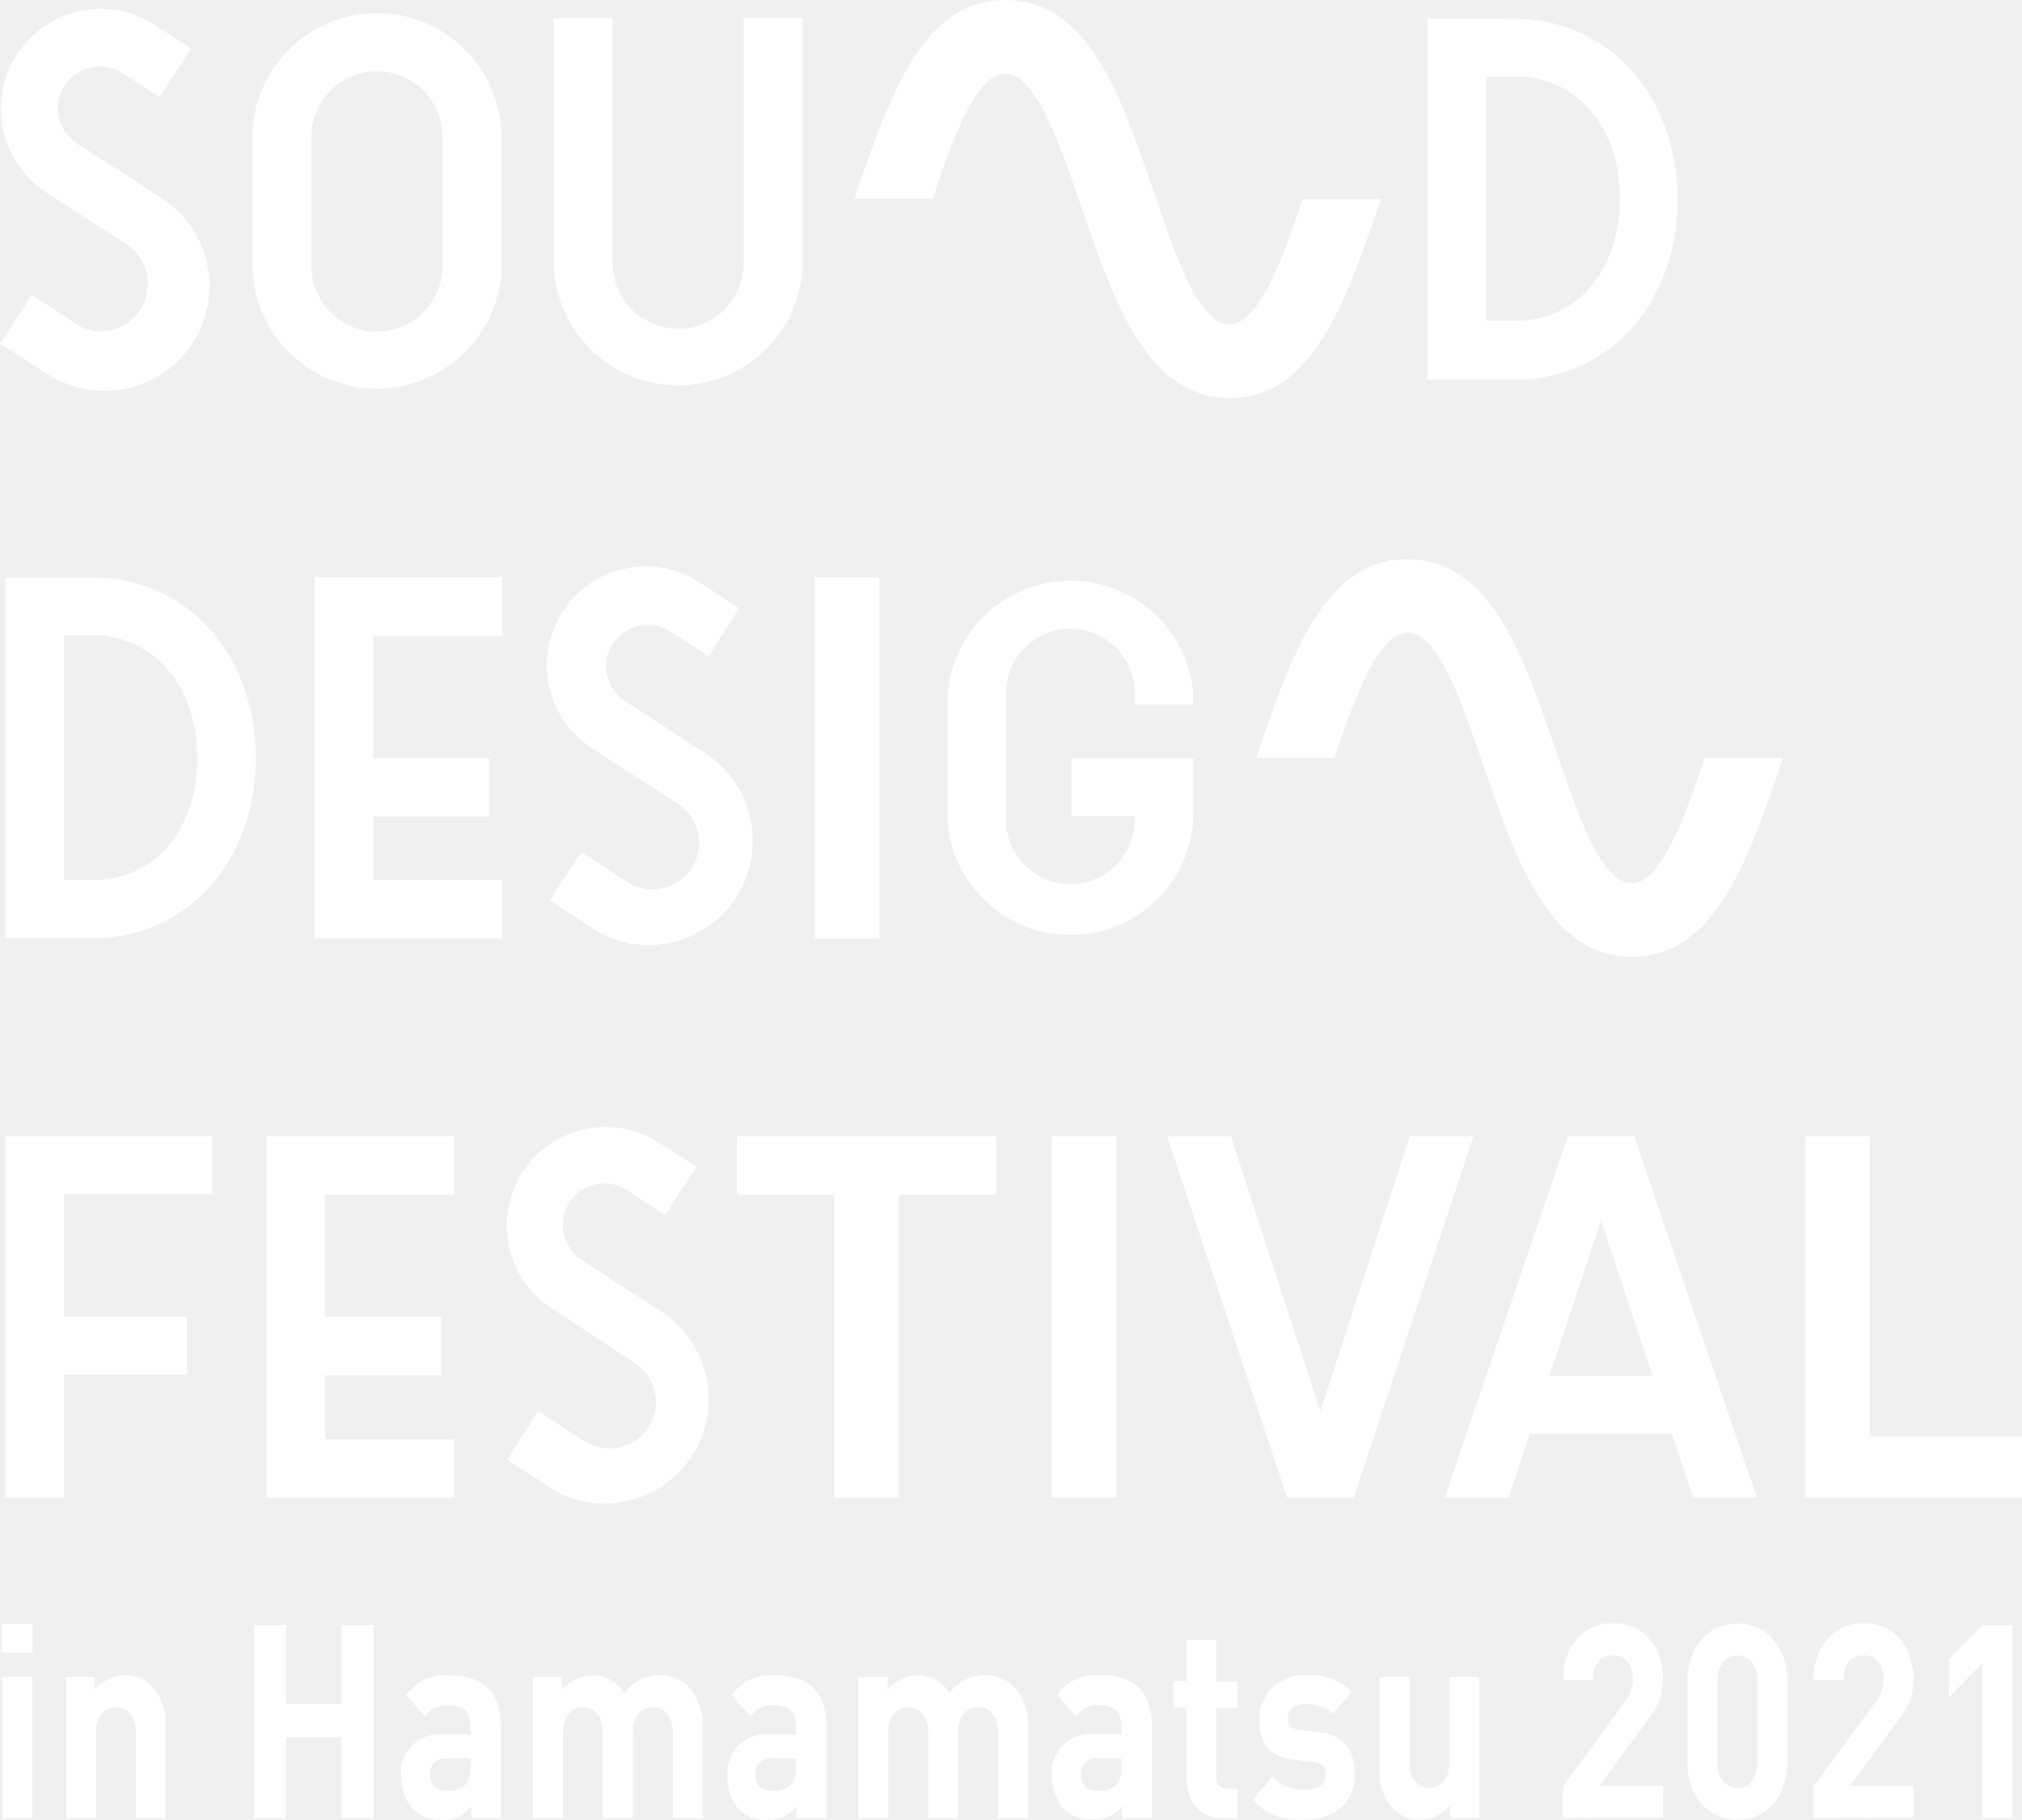
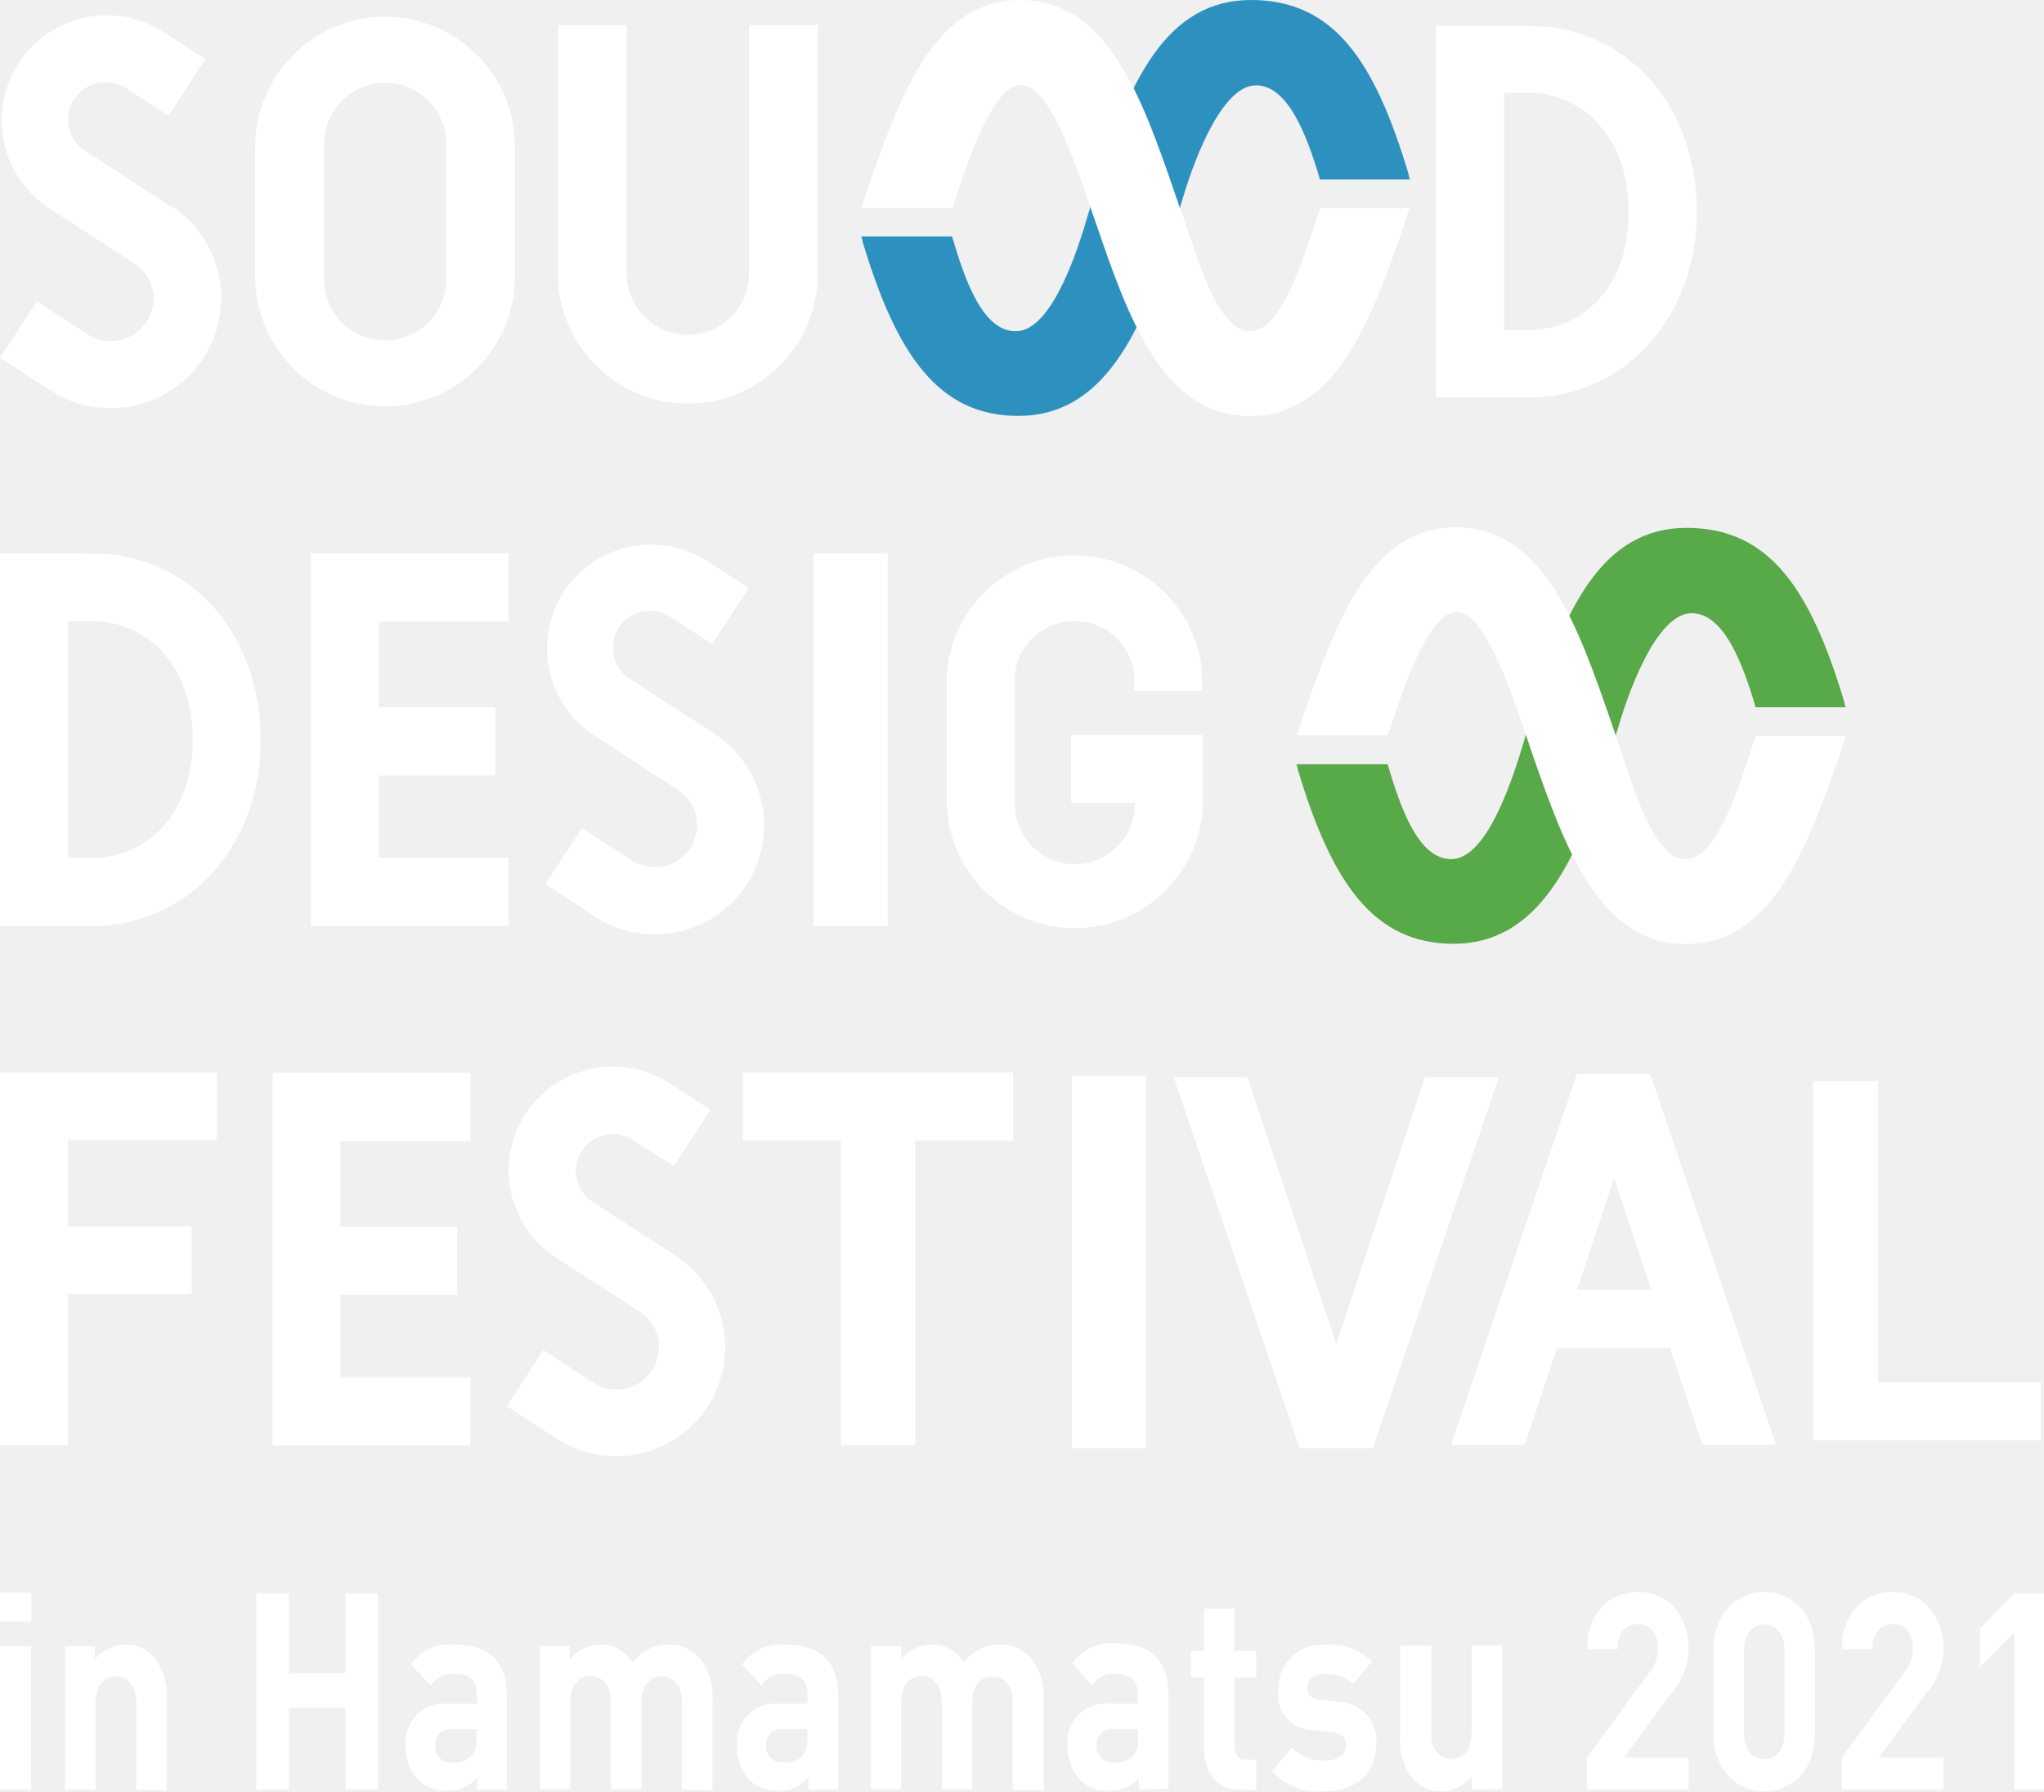
- <svg xmlns="http://www.w3.org/2000/svg" viewBox="0 0 213.36 191.99">
+ <svg xmlns="http://www.w3.org/2000/svg" viewBox="0 0 154.25 135.2">
  <defs>
-     <style>.cls-1{fill:#fff;}</style>
+     <style>.cls-1{fill:#fff;}.cls-2{fill:#2d91c0;}.cls-3{fill:#58a947;}</style>
  </defs>
  <g id="Layer_2" data-name="Layer 2">
-     <g id="レイヤー_1" data-name="レイヤー 1">
-       <rect class="cls-1" x="86" y="60.9" width="6.8" height="38.14" />
-       <path class="cls-1" d="M39.78,41A13.14,13.14,0,0,0,52.92,27.82V14.17a13.15,13.15,0,0,0-26.29,0V27.82A13.14,13.14,0,0,0,39.78,41ZM32.87,14.17a6.91,6.91,0,0,1,13.81,0V27.82a6.91,6.91,0,1,1-13.81,0Z" />
-       <path class="cls-1" d="M71.57,40.66A13.14,13.14,0,0,0,84.71,27.52V1.91H78.47V27.52a6.91,6.91,0,1,1-13.81,0V1.91H58.43V27.52A13.14,13.14,0,0,0,71.57,40.66Z" />
-       <path class="cls-1" d="M62.77,79.13l3.9,2.53,4.88,3.17a4.91,4.91,0,0,1-5,8.44l-.73-.45-4.48-2.91L58,95l4.42,2.87s.91.58,1.15.7A11,11,0,0,0,74.84,79.76L70,76.59l-3.91-2.53a4.38,4.38,0,0,1,4.5-7.52l.73.46,3.45,2.24L78,64.17l-3.52-2.28s-.81-.52-1-.64A10.42,10.42,0,0,0,62.77,79.13Z" />
-       <polygon class="cls-1" points="0.58 158.01 6.73 158.01 6.73 145.07 19.72 145.07 19.72 138.94 6.73 138.94 6.73 125.99 22.36 125.99 22.36 119.87 0.58 119.87 0.58 158.01" />
-       <polygon class="cls-1" points="197.29 151.55 197.29 119.87 190.49 119.87 190.49 158.01 192.65 158.01 197.29 158.01 213.36 158.01 213.36 151.55 197.29 151.55" />
-       <rect class="cls-1" x="110.99" y="119.87" width="6.8" height="38.14" />
-       <polygon class="cls-1" points="94.83 158.01 94.83 126.06 105.12 126.06 105.12 119.87 94.83 119.87 88.03 119.87 77.75 119.87 77.75 126.06 88.03 126.06 88.03 158.01 94.83 158.01" />
-       <polygon class="cls-1" points="53 67.08 53 60.9 33.22 60.9 33.22 99.03 53 99.03 53 92.87 39.37 92.87 39.37 86.14 51.6 86.14 51.6 79.97 39.37 79.97 39.37 67.08 53 67.08" />
-       <path class="cls-1" d="M11.38,61c-.59-.06-2.83-.08-2.83-.08h-8V99h8.2s1.45,0,1.77,0C20.53,98.5,27,90.17,27,80,27,70.05,20.88,61.9,11.38,61ZM10.32,92.86c-.25,0-1.33,0-1.33,0H6.73V67H9s1.08,0,1.35,0C17,67.5,20.82,73.12,20.82,80S17,92.47,10.32,92.86Z" />
-       <path class="cls-1" d="M125.9,86.74V80H113.06V86.1h6.68v.64a6.8,6.8,0,0,1-13.59,0V73.25A6.79,6.79,0,0,1,119.73,73v1.37h6.16V73a13,13,0,0,0-25.9.28V86.74a13,13,0,0,0,25.91,0Z" />
-       <polygon class="cls-1" points="47.92 126.06 47.92 119.87 28.14 119.87 28.14 158.01 47.92 158.01 47.92 151.85 34.29 151.85 34.29 145.11 46.53 145.11 46.53 138.94 34.29 138.94 34.29 126.06 47.92 126.06" />
-       <polygon class="cls-1" points="148.76 119.87 139.32 148.91 129.88 119.87 123.15 119.87 135.81 158.01 136.09 158.01 142.55 158.01 142.83 158.01 155.49 119.87 148.76 119.87" />
-       <path class="cls-1" d="M70.3,138.73l-4.88-3.16L61.51,133a4.38,4.38,0,0,1,4.5-7.52l.73.46,3.45,2.24,3.29-5.07L70,120.86s-.81-.51-1-.63a10.42,10.42,0,0,0-10.69,17.88l3.9,2.53L67,143.81a4.91,4.91,0,0,1-5,8.44c-.12-.06-.73-.46-.73-.46l-4.48-2.9L53.5,154l4.42,2.86s.92.59,1.15.71a11,11,0,0,0,11.23-18.8Z" />
-       <path class="cls-1" d="M8.61,34.52l-.74-.46L3.35,31.13,0,36.25,4.5,39.14s.92.59,1.16.71A11.06,11.06,0,0,0,17,20.87l-4.93-3.2-4-2.55a4.43,4.43,0,0,1,4.55-7.59c.09,0,.73.46.73.46l3.49,2.26,3.32-5.13-3.56-2.3s-.82-.52-1-.64A10.53,10.53,0,0,0,4.81,20.24L8.75,22.8,13.68,26a5,5,0,0,1-5.07,8.53Z" />
-       <path class="cls-1" d="M158.85,40.06s1.45,0,1.77,0c10-.51,16.41-8.84,16.41-19,0-9.92-6.08-18.07-15.59-19-.58-.05-2.82-.08-2.82-.08h-8V40.06h8.2Zm-2-32h2.31l1.35,0c6.62.43,10.42,6.05,10.42,12.9s-3.83,12.51-10.49,12.9l-1.33,0H156.8Z" />
-       <path class="cls-1" d="M106.08,7.76c3.38,0,6.1,8.56,7.73,13.23,0,0,.45,1.3.45,1.3C117.62,32,121.09,42,129.77,42s12.12-10,15.48-19.59l0-.1c.11-.28.22-.6.32-.91l.13-.38h-8.25c-1.49,4.34-4.28,13.22-7.71,13.22s-6.1-8.55-7.72-13.22l-.45-1.3C118.24,10,114.76,0,106.08,0S94,10,90.6,19.59l0,.1c-.11.29-.21.6-.32.92l-.13.38h8.26C99.87,16.64,102.66,7.76,106.08,7.76Z" />
-       <path class="cls-1" d="M133,78.57l0,.1c-.1.29-.21.6-.31.92l-.13.37h8.25c1.49-4.34,4.28-13.22,7.71-13.22s6.1,8.56,7.72,13.22l.45,1.31c3.36,9.67,6.84,19.68,15.51,19.68s12.13-10,15.49-19.59l0-.1c.11-.29.21-.6.32-.92l.13-.38h-8.26c-1.49,4.35-4.28,13.23-7.71,13.23s-6.09-8.56-7.72-13.23l-.45-1.3C160.67,69,157.2,59,148.52,59S136.4,68.94,133,78.57Z" />
-       <path class="cls-1" d="M176.41,151.26l2.25,6.75h6.73l-12.95-38.14h-7l-13,38.14h6.74l2.24-6.75Zm-7.48-22.47,5.44,16.35H163.5Z" />
-       <path class="cls-1" d="M.21,171.35H3.45v3H.21Zm.05,5.57H3.42v14.9H.26Z" />
-       <path class="cls-1" d="M14.33,191.82v-9c0-2-1.1-2.71-2.09-2.71s-2.12.68-2.12,2.71v9H7v-14.9H10v1.38a4.06,4.06,0,0,1,3.17-1.55,3.78,3.78,0,0,1,3,1.32,6.08,6.08,0,0,1,1.29,4.23v9.52Z" />
-       <polygon class="cls-1" points="36.05 191.82 36.05 183.3 30.18 183.3 30.18 191.82 26.8 191.82 26.8 171.46 30.18 171.46 30.18 179.78 36.05 179.78 36.05 171.46 39.43 171.46 39.43 191.82 36.05 191.82" />
-       <path class="cls-1" d="M49.73,191.82v-1.29A3.57,3.57,0,0,1,46.62,192a4,4,0,0,1-3.24-1.32,5.27,5.27,0,0,1-1.05-3.34A4,4,0,0,1,46.66,183h3v-.74c0-1.63-.68-2.34-2.36-2.34a2.58,2.58,0,0,0-2.44,1.22l-2-2.31a5,5,0,0,1,4.58-2.06c3.55,0,5.4,1.77,5.4,5.26v9.81Zm-.07-6.29H47.15a1.58,1.58,0,0,0-1.78,1.68,1.61,1.61,0,0,0,1.83,1.72,2.3,2.3,0,0,0,2-.71,2.78,2.78,0,0,0,.46-1.89Z" />
-       <path class="cls-1" d="M71,191.82v-9c0-2-1.1-2.71-2.09-2.71s-2.12.68-2.12,2.63v9.09H63.61v-9c0-2-1.09-2.71-2.09-2.71s-2.12.68-2.12,2.71v9H56.23v-14.9h3.1v1.38a4.09,4.09,0,0,1,3.16-1.55,3.75,3.75,0,0,1,3.36,1.89,4.52,4.52,0,0,1,3.8-1.89,4.07,4.07,0,0,1,3.12,1.32,6.19,6.19,0,0,1,1.38,4.23v9.52Z" />
-       <path class="cls-1" d="M84.06,191.82v-1.29A3.57,3.57,0,0,1,81,192a4,4,0,0,1-3.24-1.32,5.27,5.27,0,0,1-1-3.34A4,4,0,0,1,81,183h3v-.74c0-1.63-.68-2.34-2.36-2.34a2.58,2.58,0,0,0-2.44,1.22l-2-2.31a5,5,0,0,1,4.58-2.06c3.56,0,5.41,1.77,5.41,5.26v9.81ZM84,185.53H81.48a1.57,1.57,0,0,0-1.77,1.68,1.6,1.6,0,0,0,1.82,1.72,2.3,2.3,0,0,0,2-.71,2.78,2.78,0,0,0,.46-1.89Z" />
-       <path class="cls-1" d="M105.32,191.82v-9c0-2-1.1-2.71-2.09-2.71s-2.12.68-2.12,2.63v9.09H97.94v-9c0-2-1.09-2.71-2.09-2.71s-2.12.68-2.12,2.71v9H90.57v-14.9h3.09v1.38a4.09,4.09,0,0,1,3.16-1.55,3.75,3.75,0,0,1,3.36,1.89,4.52,4.52,0,0,1,3.8-1.89,4.07,4.07,0,0,1,3.12,1.32,6.19,6.19,0,0,1,1.38,4.23v9.52Z" />
-       <path class="cls-1" d="M118.4,191.82v-1.29a3.6,3.6,0,0,1-3.12,1.43,4,4,0,0,1-3.24-1.32A5.27,5.27,0,0,1,111,187.3a4,4,0,0,1,4.34-4.32h3v-.74c0-1.63-.68-2.34-2.36-2.34a2.56,2.56,0,0,0-2.43,1.22l-2-2.31a5,5,0,0,1,4.58-2.06c3.56,0,5.41,1.77,5.41,5.26v9.81Zm-.08-6.29h-2.51a1.57,1.57,0,0,0-1.77,1.68,1.6,1.6,0,0,0,1.82,1.72,2.3,2.3,0,0,0,2-.71,2.78,2.78,0,0,0,.46-1.89Z" />
-       <path class="cls-1" d="M128.87,191.82c-2.59,0-3.68-2.15-3.68-4.26v-7.38h-1.34v-2.83h1.34V173h3.16v4.4h2.24v2.83h-2.24v7.15c0,.86.34,1.34,1.1,1.34h1.14v3.15Z" />
-       <path class="cls-1" d="M137.63,192c-2,0-3.8-.26-5.41-2.15l2.08-2.43a4.19,4.19,0,0,0,3.38,1.4c1.1,0,2.24-.42,2.24-1.54,0-.74-.34-1.26-1.34-1.37l-2-.23c-2.28-.26-3.7-1.43-3.7-4.17a4.62,4.62,0,0,1,4.9-4.75,6.07,6.07,0,0,1,4.84,1.75l-1.94,2.31a4,4,0,0,0-3-1c-1.27,0-1.8.69-1.8,1.43,0,.54.19,1.17,1.31,1.29l2,.22c2.51.29,3.77,1.86,3.77,4.38,0,3.29-2.38,4.86-5.38,4.86" />
-       <path class="cls-1" d="M153,191.82v-1.37a4.08,4.08,0,0,1-3.16,1.54,3.81,3.81,0,0,1-3-1.32,6.12,6.12,0,0,1-1.29-4.23v-9.52h3.16v9c0,2,1.1,2.71,2.1,2.71s2.12-.68,2.12-2.71v-9h3.16v14.9Z" />
-       <path class="cls-1" d="M164.93,191.82v-3.35l6.47-8.83a3.79,3.79,0,0,0,.9-2.46c0-1.51-.75-2.54-2.09-2.54-1.05,0-2.12.63-2.12,2.6h-3.16c0-3.72,2.31-6,5.28-6s5.26,2.26,5.26,5.92c0,2-.66,3-1.85,4.66l-4.85,6.6h6.7v3.35Z" />
-       <path class="cls-1" d="M183.33,192c-2.82,0-5.28-2.17-5.28-6.06v-8.58c0-3.88,2.46-6.06,5.28-6.06s5.26,2.18,5.26,6.06v8.58c0,3.89-2.43,6.06-5.26,6.06m2.1-14.58c0-1.72-.85-2.77-2.1-2.77s-2.12,1.05-2.12,2.77v8.49c0,1.71.88,2.74,2.12,2.74s2.1-1,2.1-2.74Z" />
-       <path class="cls-1" d="M191.37,191.82v-3.35l6.48-8.83a3.84,3.84,0,0,0,.9-2.46c0-1.51-.76-2.54-2.1-2.54-1.05,0-2.12.63-2.12,2.6h-3.16c0-3.72,2.31-6,5.28-6s5.26,2.26,5.26,5.92c0,2-.66,3-1.85,4.66l-4.84,6.6h6.69v3.35Z" />
-       <polygon class="cls-1" points="209.19 191.82 209.19 175.47 205.66 179.07 205.66 175.07 209.19 171.46 212.36 171.46 212.36 191.82 209.19 191.82" />
+     <g id="レイヤー">
+       <polygon class="cls-1" points="5.13 86.05 16.36 86.05 16.36 80.94 0 80.94 0 109.06 5.13 109.06 5.13 97.67 14.46 97.67 14.46 92.56 5.13 92.56 5.13 86.05" />
+       <polygon class="cls-1" points="56.07 86.09 63.46 86.09 63.46 109.06 69.06 109.06 69.06 86.09 76.45 86.09 76.45 80.94 56.07 80.94 56.07 86.09" />
+       <path class="cls-1" d="M29.06,1.26a9.82,9.82,0,0,0-9.8,9.81v9.8a9.8,9.8,0,0,0,19.6,0v-9.8A9.81,9.81,0,0,0,29.06,1.26Zm-4.6,9.81a4.61,4.61,0,1,1,9.21,0v9.8a4.61,4.61,0,1,1-9.21,0Z" />
+       <path class="cls-1" d="M56.52,20.66a4.61,4.61,0,0,1-9.22,0V1.89H42.11V20.66a9.8,9.8,0,0,0,19.6,0V1.89H56.52Z" />
+       <path class="cls-1" d="M12.89,15.58,6.51,11.44A2.82,2.82,0,0,1,9.41,6.6l.51.32,2.8,1.82,2.77-4.28L12.63,2.6l-.76-.47A7.93,7.93,0,0,0,.3,10.73a7.84,7.84,0,0,0,3.44,5l6.38,4.14a3.2,3.2,0,0,1,1.39,2,3.16,3.16,0,0,1-.45,2.41,3.22,3.22,0,0,1-4.23,1.08l-.5-.31-3.55-2.3L0,27l3.51,2.28s.68.43.85.52a8.21,8.21,0,0,0,4,1,8.33,8.33,0,0,0,7-3.79h0a8.31,8.31,0,0,0-2.45-11.48Z" />
+       <path class="cls-1" d="M116.53,2h0c-.43,0-2-.06-2.07-.06h-6.08V30h6.25l1.29,0c7-.36,12.13-6.26,12.13-14C128.05,8.37,123.31,2.62,116.53,2Zm6.39,14c0,5.08-2.9,8.66-7.21,8.91l-.93,0h-1.27V7h1.3l1,0C120,7.33,122.92,10.91,122.92,16Z" />
+       <rect class="cls-1" x="61.39" y="41.76" width="5.6" height="28.12" />
+       <rect class="cls-1" x="80.88" y="81.18" width="5.6" height="28.12" />
+       <path class="cls-1" d="M53.92,55.37,47.6,51.28a2.79,2.79,0,0,1,2.87-4.79l.5.32,2.78,1.8,2.75-4.24-2.84-1.84s-.59-.38-.75-.47a7.88,7.88,0,0,0-10.37,2.61,7.84,7.84,0,0,0,2.32,10.85l6.31,4.1a3.07,3.07,0,0,1,1.37,2,3.18,3.18,0,0,1-4.61,3.46l-.51-.31-3.51-2.28-2.75,4.24L44.64,69s.67.43.84.52a8,8,0,0,0,3.93,1,8.23,8.23,0,0,0,4.51-15.13Z" />
+       <polygon class="cls-1" points="23.46 69.88 38.39 69.88 38.39 64.74 28.59 64.74 28.59 58.53 37.38 58.53 37.38 53.38 28.59 53.38 28.59 46.92 38.39 46.92 38.39 41.76 23.46 41.76 23.46 69.88" />
+       <path class="cls-1" d="M51,94.79,44.72,90.7a2.74,2.74,0,0,1-1.21-1.76,2.79,2.79,0,0,1,4.07-3l.51.32L50.87,88l2.74-4.24-2.83-1.84s-.6-.38-.76-.46a7.88,7.88,0,0,0-10.37,2.6A7.85,7.85,0,0,0,42,94.94L48.28,99a3.17,3.17,0,0,1,.94,4.39A3.2,3.2,0,0,1,45,104.49l-.5-.32L41,101.89l-2.75,4.24,3.48,2.26.85.52a8.16,8.16,0,0,0,3.93,1A8.23,8.23,0,0,0,51,94.79Z" />
+       <polygon class="cls-1" points="20.57 109.09 35.5 109.09 35.5 103.94 25.7 103.94 25.7 97.73 34.5 97.73 34.5 92.59 25.7 92.59 25.7 86.12 35.5 86.12 35.5 80.97 20.57 80.97 20.57 109.09" />
+       <path class="cls-1" d="M8.15,41.82h0c-.43,0-2-.06-2.06-.06H0V69.88H6.26s1,0,1.29,0c7-.36,12.13-6.26,12.13-14C19.68,48.23,14.94,42.48,8.15,41.82Zm6.4,14c0,5.08-2.9,8.66-7.21,8.92H5.14V46.89h1.3l.95,0C11.67,47.19,14.55,50.77,14.55,55.82Z" />
+       <path class="cls-1" d="M80.84,60.59h4.8v.1a4.53,4.53,0,0,1-9.06,0V51a4.53,4.53,0,0,1,9-.21v1.35h5.14V50.78A9.66,9.66,0,0,0,71.45,51v9.69a9.67,9.67,0,0,0,19.33,0V55.47H80.84Z" />
+       <path class="cls-1" d="M141.72,81.59v22.75H154v4.36H136.82V81.59Z" />
+       <path class="cls-1" d="M119,81.05l-9.5,28h5.57l2.43-7.32h8.53l2.44,7.32h5.56l-9.5-28Zm0,16.31,2.81-8.45,2.81,8.45Z" />
+       <path class="cls-1" d="M107.54,81.3l-6.7,20.14L94.14,81.3H88.57l9.5,28h5.53l9.51-28h-5.57" />
+       <path class="cls-2" d="M65,17.85a2.57,2.57,0,0,0,.09.29l0,.08c2.53,8.43,5.65,13.17,11.76,13.17,6.29,0,9.32-6,11.86-14.44L89,15.83l.24-.81c1.07-3.6,3.13-8.58,5.54-8.58s3.84,3.74,4.83,7.1h6.79l-.09-.28,0-.08C103.79,4.75,100.75,0,94.41,0S85.17,6,82.63,14.44l-.33,1.12-.24.8C81,20,79.12,25,76.65,25s-3.82-3.79-4.8-7.15Z" />
+       <path class="cls-1" d="M99.64,15.69l-.17.51c-1,2.85-2.65,8.8-5.14,8.8s-4-5.68-5.07-8.74L89,15.59s-.33-1-.34-1C86.2,7.43,83.61,0,77,0S67.86,7.4,65.36,14.57l0,.06q-.11.28-.21.6L65,15.7h6.88l.17-.51c1-3.07,2.91-8.79,5-8.79s4,5.69,5.07,8.74l.23.69.33.94C85.15,24,87.73,31.4,94.33,31.4S103.54,24,106,16.84l0-.07c.08-.21.16-.44.24-.68l.13-.4Z" />
+       <path class="cls-3" d="M97.84,57.68a2,2,0,0,0,.09.29l0,.08c2.53,8.44,5.65,13.18,11.76,13.18,6.29,0,9.33-6,11.86-14.44,0,0,.32-1.08.33-1.13l.25-.8c1.06-3.6,3.12-8.58,5.53-8.58s3.84,3.73,4.83,7.1h6.79l-.09-.28,0-.09c-2.53-8.42-5.57-13.17-11.91-13.17s-9.24,6-11.78,14.43l-.33,1.12-.24.8c-1.07,3.6-2.94,8.65-5.41,8.65s-3.81-3.79-4.8-7.16Z" />
+       <path class="cls-1" d="M132.51,55.53l-.17.5c-1,2.86-2.65,8.81-5.14,8.81s-4-5.69-5.07-8.74l-.23-.68s-.33-1-.34-1c-2.49-7.19-5.08-14.62-11.67-14.62s-9.16,7.4-11.66,14.56l0,.06-.21.6-.16.47h6.88l.17-.5c1-3.08,2.91-8.8,5-8.8s4,5.69,5.07,8.75l.23.68.33,1c2.5,7.19,5.08,14.63,11.68,14.63s9.21-7.41,11.71-14.56l0-.07.24-.68.13-.4Z" />
+       <path class="cls-1" d="M0,122.39v-2.2H2.36v2.2Zm0,12.68V124.24H2.35v10.83Z" />
+       <path class="cls-1" d="M10.28,135.07v-6.55c0-1.47-.8-2-1.53-2s-1.54.5-1.54,2v6.55H4.91V124.24H7.16v1a2.93,2.93,0,0,1,2.3-1.12,2.75,2.75,0,0,1,2.18,1,4.45,4.45,0,0,1,.94,3.07v6.92Z" />
+       <path class="cls-1" d="M26.07,135.07v-6.19H21.8v6.19H19.34v-14.8H21.8v6h4.27v-6h2.46v14.8Z" />
+       <path class="cls-1" d="M36,135.07v-.93a2.64,2.64,0,0,1-2.27,1,2.91,2.91,0,0,1-2.36-1,3.87,3.87,0,0,1-.76-2.43,2.92,2.92,0,0,1,3.15-3.14H36v-.54c0-1.19-.49-1.7-1.72-1.7a1.86,1.86,0,0,0-1.77.89L31,125.62a3.58,3.58,0,0,1,3.32-1.5c2.59,0,3.93,1.29,3.93,3.82v7.13ZM36,130.5H34.14a1.15,1.15,0,0,0-1.29,1.23A1.16,1.16,0,0,0,34.17,133a1.66,1.66,0,0,0,1.46-.52,2,2,0,0,0,.33-1.37Z" />
+       <path class="cls-1" d="M51.47,135.07v-6.55c0-1.47-.8-2-1.52-2s-1.54.5-1.54,1.91v6.61h-2.3v-6.55c0-1.47-.8-2-1.53-2s-1.54.5-1.54,2v6.55h-2.3V124.24H43v1a3,3,0,0,1,2.3-1.12,2.72,2.72,0,0,1,2.44,1.37,3.29,3.29,0,0,1,2.77-1.37,2.92,2.92,0,0,1,2.26,1,4.5,4.5,0,0,1,1,3.07v6.92Z" />
+       <path class="cls-1" d="M61,135.07v-.93a2.64,2.64,0,0,1-2.27,1,2.88,2.88,0,0,1-2.35-1,3.82,3.82,0,0,1-.77-2.43,2.92,2.92,0,0,1,3.15-3.14h2.18v-.54c0-1.19-.49-1.7-1.71-1.7a1.84,1.84,0,0,0-1.77.89L56,125.62a3.58,3.58,0,0,1,3.32-1.5c2.59,0,3.93,1.29,3.93,3.82v7.13Zm-.06-4.57H59.1a1.15,1.15,0,0,0-1.29,1.23A1.16,1.16,0,0,0,59.13,133a1.66,1.66,0,0,0,1.46-.52,2,2,0,0,0,.33-1.37Z" />
+       <path class="cls-1" d="M76.43,135.07v-6.55c0-1.47-.8-2-1.52-2s-1.54.5-1.54,1.91v6.61h-2.3v-6.55c0-1.47-.8-2-1.53-2s-1.54.5-1.54,2v6.55H65.7V124.24H68v1a3,3,0,0,1,2.3-1.12,2.72,2.72,0,0,1,2.44,1.37,3.3,3.3,0,0,1,2.77-1.37,2.92,2.92,0,0,1,2.26,1,4.45,4.45,0,0,1,1,3.07v6.92Z" />
+       <path class="cls-1" d="M85.94,135.07v-.93a2.64,2.64,0,0,1-2.27,1,2.88,2.88,0,0,1-2.35-1,3.82,3.82,0,0,1-.77-2.43,2.92,2.92,0,0,1,3.16-3.14h2.17v-.54c0-1.19-.49-1.7-1.71-1.7a1.84,1.84,0,0,0-1.77.89l-1.47-1.68a3.58,3.58,0,0,1,3.32-1.5c2.59,0,3.93,1.29,3.93,3.82v7.13Zm-.06-4.57H84.06a1.15,1.15,0,0,0-1.29,1.23A1.16,1.16,0,0,0,84.09,133a1.66,1.66,0,0,0,1.46-.52,2,2,0,0,0,.33-1.37Z" />
+       <path class="cls-1" d="M93.55,135.07c-1.88,0-2.68-1.56-2.68-3.1v-5.36h-1v-2h1v-3.21h2.31v3.21H94.8v2H93.18v5.2c0,.62.24,1,.79,1h.83v2.28Z" />
+       <path class="cls-1" d="M99.92,135.2A4.58,4.58,0,0,1,96,133.64l1.51-1.77a3.06,3.06,0,0,0,2.46,1c.79,0,1.62-.31,1.62-1.12,0-.54-.24-.92-1-1l-1.45-.17a2.69,2.69,0,0,1-2.69-3,3.35,3.35,0,0,1,3.56-3.45,4.43,4.43,0,0,1,3.52,1.27l-1.42,1.68a2.88,2.88,0,0,0-2.14-.73c-.92,0-1.31.5-1.31,1s.14.85,1,.94l1.45.16a2.87,2.87,0,0,1,2.74,3.18C103.83,134.05,102.1,135.2,99.92,135.2Z" />
+       <path class="cls-1" d="M111.07,135.07v-1a2.94,2.94,0,0,1-2.3,1.13,2.79,2.79,0,0,1-2.18-1,4.46,4.46,0,0,1-.93-3.08v-6.92H108v6.55c0,1.48.79,2,1.52,2s1.54-.49,1.54-2v-6.55h2.3v10.83Z" />
+       <path class="cls-1" d="M119.76,135.07v-2.43l4.71-6.42a2.8,2.8,0,0,0,.66-1.79c0-1.1-.55-1.85-1.52-1.85-.77,0-1.54.46-1.54,1.89h-2.31c0-2.7,1.69-4.32,3.85-4.32s3.82,1.64,3.82,4.3a5.09,5.09,0,0,1-1.35,3.39l-3.52,4.8h4.87v2.43Z" />
+       <path class="cls-1" d="M133.15,135.2c-2.06,0-3.84-1.58-3.84-4.41v-6.23c0-2.83,1.78-4.41,3.84-4.41s3.82,1.58,3.82,4.41v6.23C137,133.62,135.2,135.2,133.15,135.2Zm1.52-10.6c0-1.25-.62-2-1.52-2s-1.54.77-1.54,2v6.17c0,1.25.63,2,1.54,2s1.52-.74,1.52-2Z" />
+       <path class="cls-1" d="M139,135.07v-2.43l4.71-6.42a2.79,2.79,0,0,0,.65-1.79c0-1.1-.55-1.85-1.52-1.85-.76,0-1.54.46-1.54,1.89H139c0-2.7,1.68-4.32,3.84-4.32s3.82,1.64,3.82,4.3a5.08,5.08,0,0,1-1.34,3.39l-3.52,4.8h4.86v2.43Z" />
+       <path class="cls-1" d="M152,135.07V123.18l-2.57,2.62v-2.91l2.57-2.62h2.3v14.8Z" />
    </g>
  </g>
</svg>
